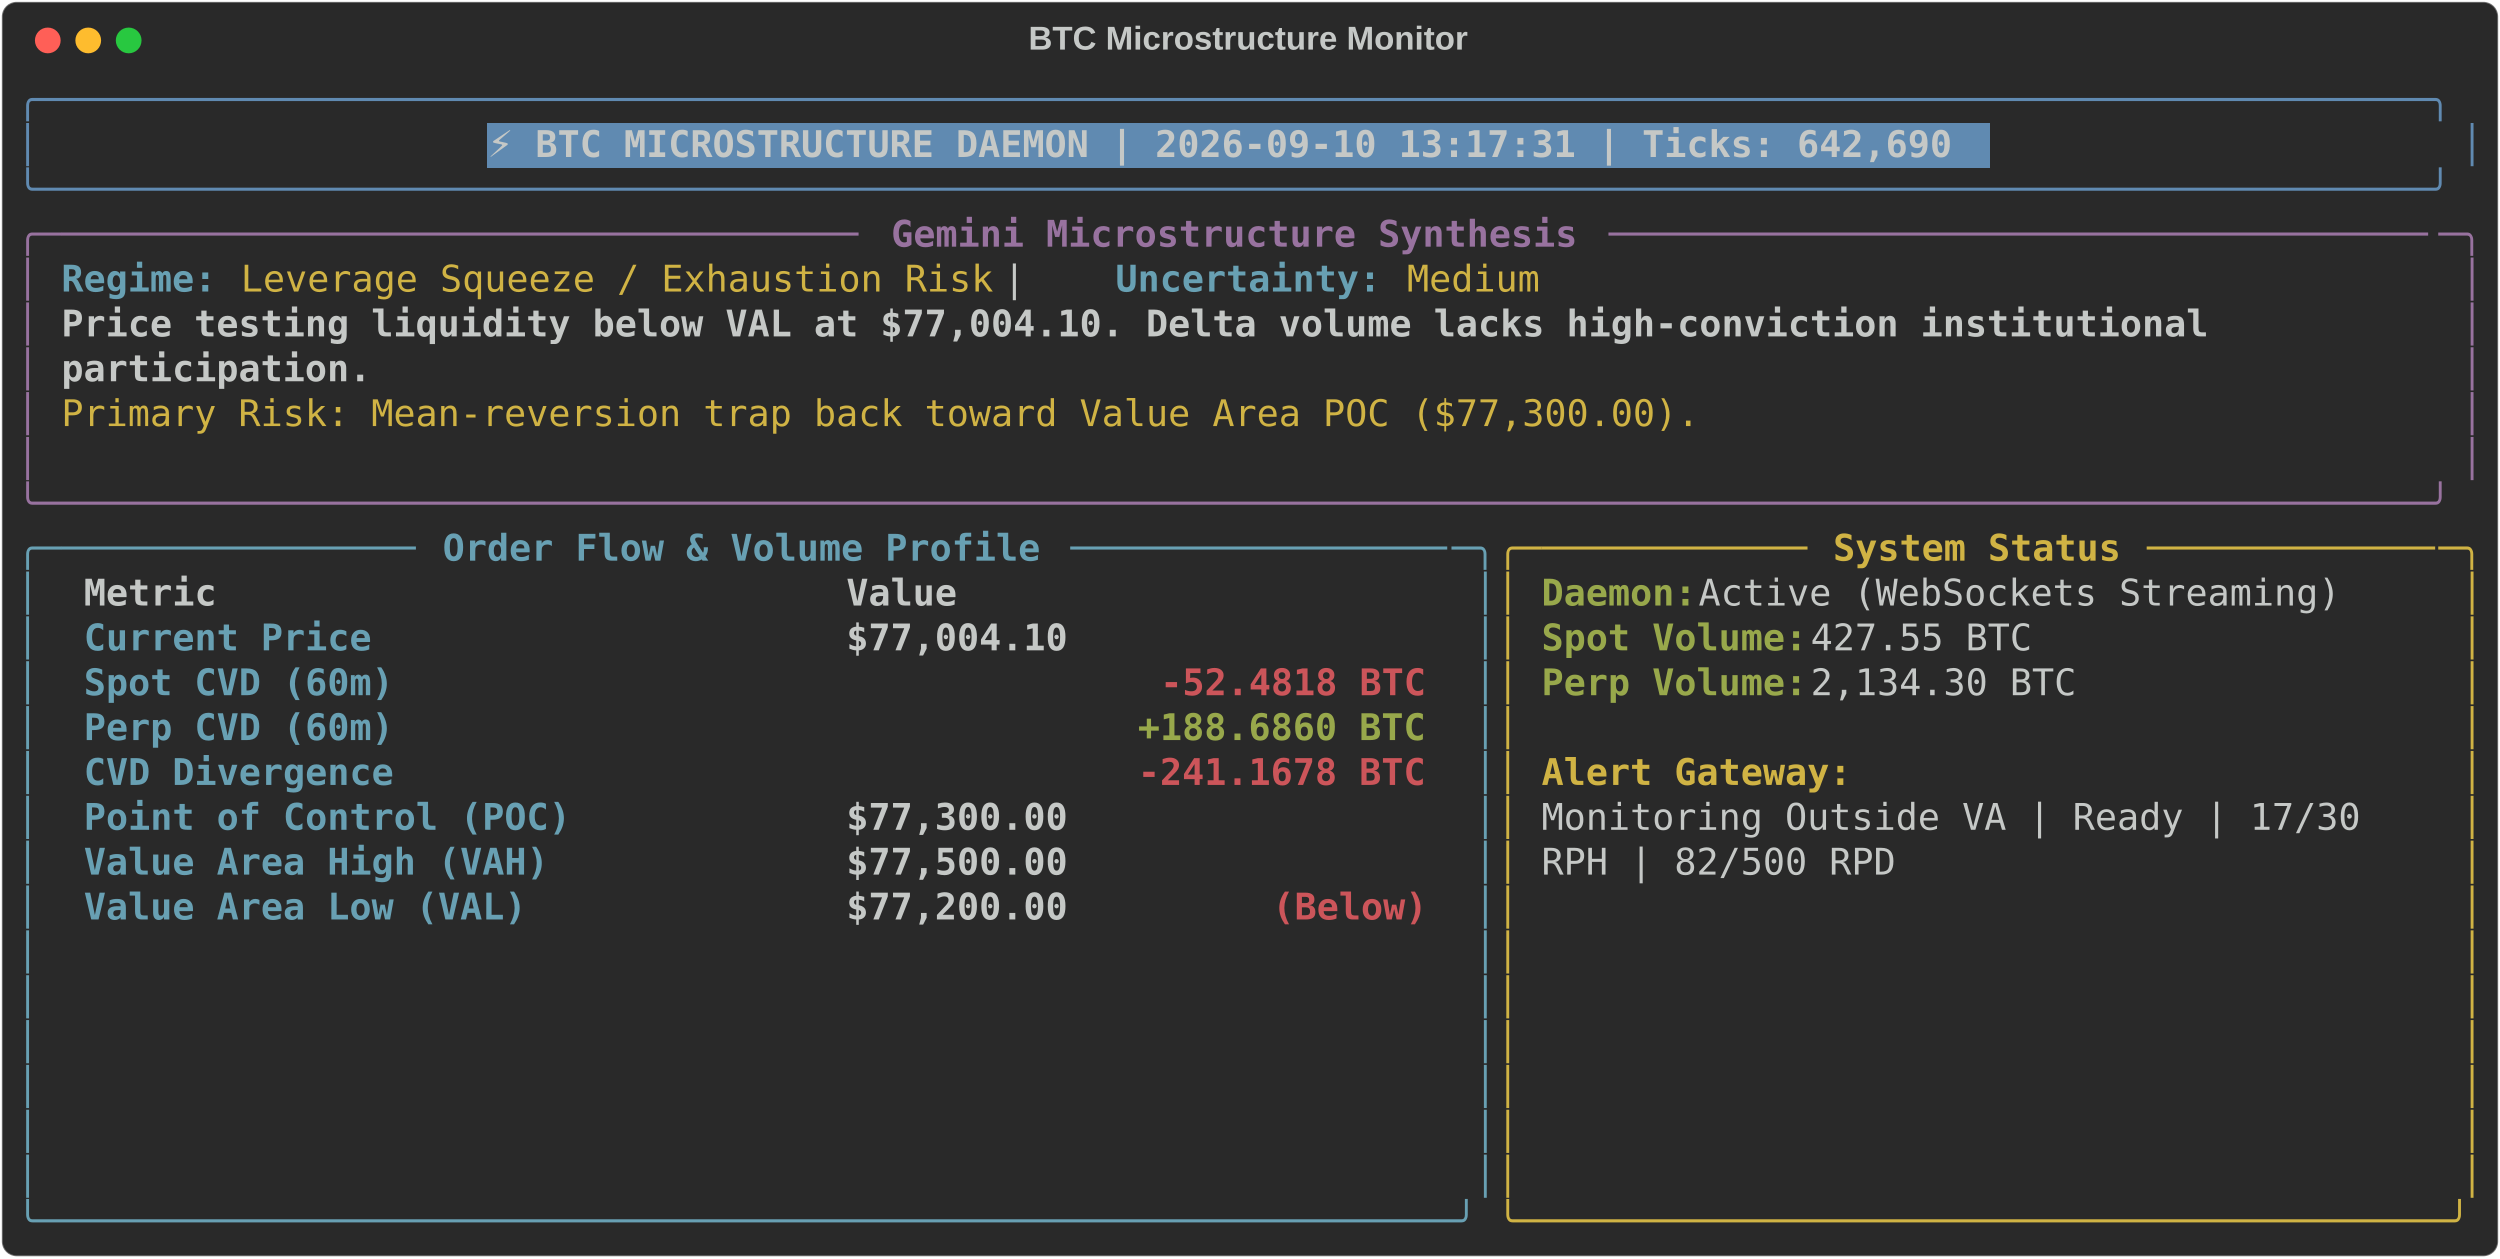
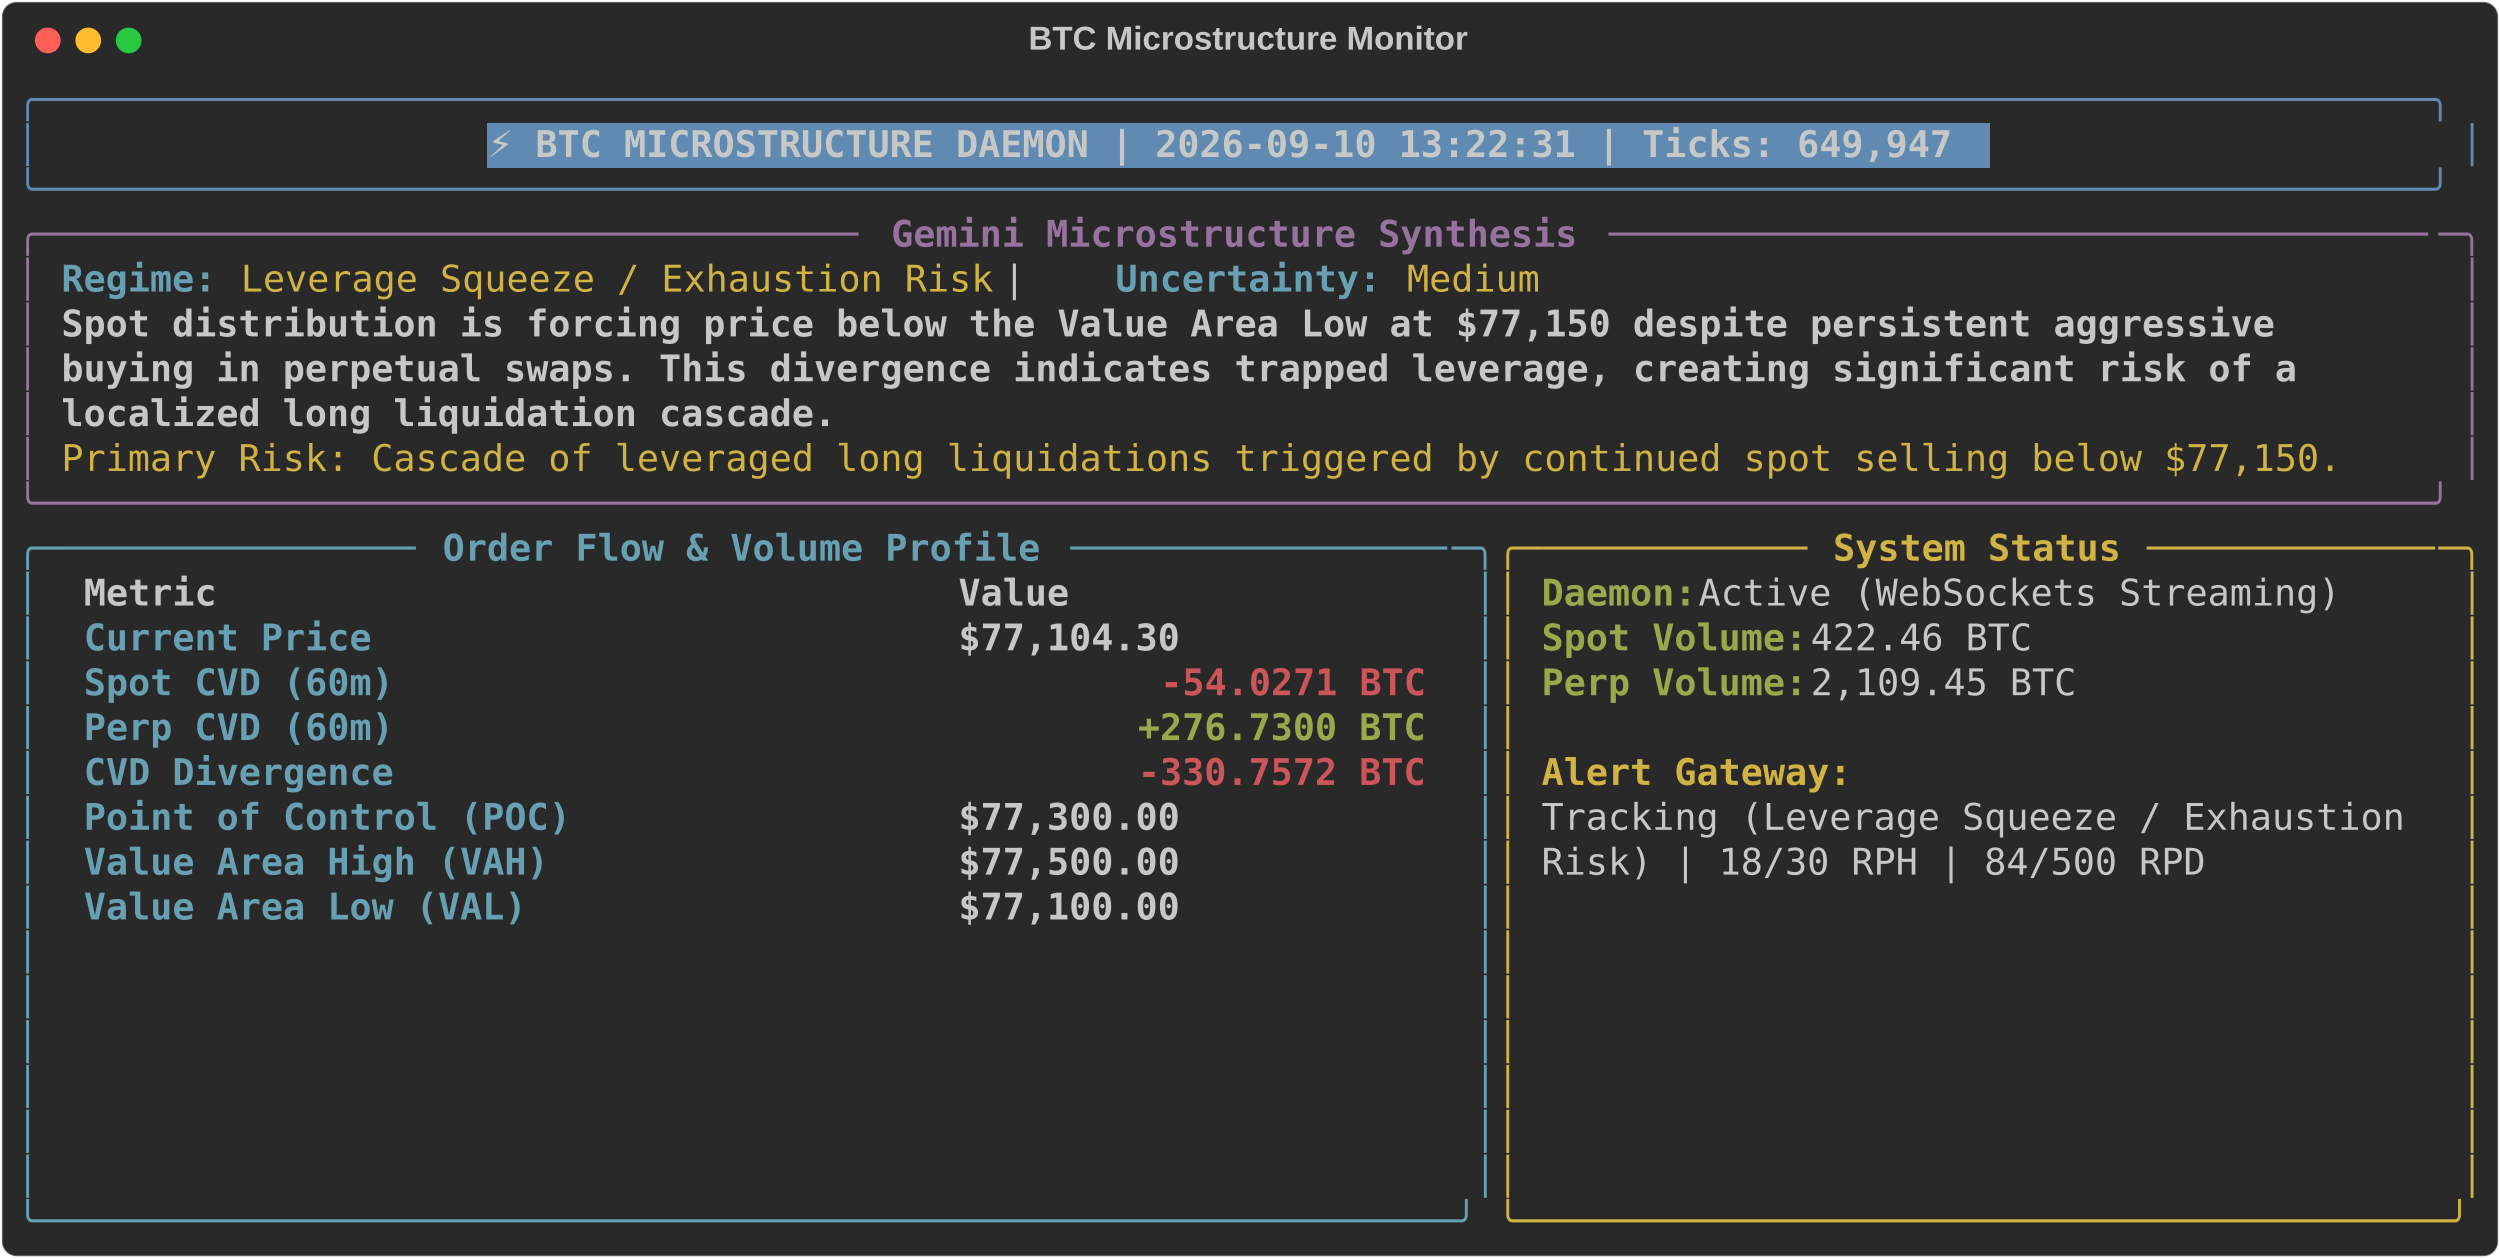
<svg xmlns="http://www.w3.org/2000/svg" class="rich-terminal" viewBox="0 0 1360 684.4">
  <style>

    @font-face {
        font-family: "Fira Code";
        src: local("FiraCode-Regular"),
                url("https://cdnjs.cloudflare.com/ajax/libs/firacode/6.2.0/woff2/FiraCode-Regular.woff2") format("woff2"),
                url("https://cdnjs.cloudflare.com/ajax/libs/firacode/6.2.0/woff/FiraCode-Regular.woff") format("woff");
        font-style: normal;
        font-weight: 400;
    }
    @font-face {
        font-family: "Fira Code";
        src: local("FiraCode-Bold"),
                url("https://cdnjs.cloudflare.com/ajax/libs/firacode/6.2.0/woff2/FiraCode-Bold.woff2") format("woff2"),
                url("https://cdnjs.cloudflare.com/ajax/libs/firacode/6.2.0/woff/FiraCode-Bold.woff") format("woff");
        font-style: bold;
        font-weight: 700;
    }

-     .terminal-3549732067-matrix {
+     .terminal-3867984596-matrix {
        font-family: Fira Code, monospace;
        font-size: 20px;
        line-height: 24.4px;
        font-variant-east-asian: full-width;
    }

-     .terminal-3549732067-title {
+     .terminal-3867984596-title {
        font-size: 18px;
        font-weight: bold;
        font-family: arial;
    }

-     .terminal-3549732067-r1 { fill: #608ab1 }
- .terminal-3549732067-r2 { fill: #c5c8c6 }
- .terminal-3549732067-r3 { fill: #c5c8c6;font-weight: bold }
- .terminal-3549732067-r4 { fill: #98729f }
- .terminal-3549732067-r5 { fill: #98729f;font-weight: bold }
- .terminal-3549732067-r6 { fill: #68a0b3;font-weight: bold }
- .terminal-3549732067-r7 { fill: #d0b344 }
- .terminal-3549732067-r8 { fill: #68a0b3 }
- .terminal-3549732067-r9 { fill: #d0b344;font-weight: bold }
- .terminal-3549732067-r10 { fill: #98a84b;font-weight: bold }
- .terminal-3549732067-r11 { fill: #cc555a;font-weight: bold }
+     .terminal-3867984596-r1 { fill: #608ab1 }
+ .terminal-3867984596-r2 { fill: #c5c8c6 }
+ .terminal-3867984596-r3 { fill: #c5c8c6;font-weight: bold }
+ .terminal-3867984596-r4 { fill: #98729f }
+ .terminal-3867984596-r5 { fill: #98729f;font-weight: bold }
+ .terminal-3867984596-r6 { fill: #68a0b3;font-weight: bold }
+ .terminal-3867984596-r7 { fill: #d0b344 }
+ .terminal-3867984596-r8 { fill: #68a0b3 }
+ .terminal-3867984596-r9 { fill: #d0b344;font-weight: bold }
+ .terminal-3867984596-r10 { fill: #98a84b;font-weight: bold }
+ .terminal-3867984596-r11 { fill: #cc555a;font-weight: bold }
    </style>
  <defs>
-     <clipPath id="terminal-3549732067-clip-terminal">
+     <clipPath id="terminal-3867984596-clip-terminal">
      <rect x="0" y="0" width="1341.0" height="633.4" />
    </clipPath>
-     <clipPath id="terminal-3549732067-line-0">
+     <clipPath id="terminal-3867984596-line-0">
      <rect x="0" y="1.5" width="1342" height="24.65" />
    </clipPath>
-     <clipPath id="terminal-3549732067-line-1">
+     <clipPath id="terminal-3867984596-line-1">
      <rect x="0" y="25.9" width="1342" height="24.65" />
    </clipPath>
-     <clipPath id="terminal-3549732067-line-2">
+     <clipPath id="terminal-3867984596-line-2">
      <rect x="0" y="50.3" width="1342" height="24.65" />
    </clipPath>
-     <clipPath id="terminal-3549732067-line-3">
+     <clipPath id="terminal-3867984596-line-3">
      <rect x="0" y="74.7" width="1342" height="24.65" />
    </clipPath>
-     <clipPath id="terminal-3549732067-line-4">
+     <clipPath id="terminal-3867984596-line-4">
      <rect x="0" y="99.1" width="1342" height="24.65" />
    </clipPath>
-     <clipPath id="terminal-3549732067-line-5">
+     <clipPath id="terminal-3867984596-line-5">
      <rect x="0" y="123.5" width="1342" height="24.65" />
    </clipPath>
-     <clipPath id="terminal-3549732067-line-6">
+     <clipPath id="terminal-3867984596-line-6">
      <rect x="0" y="147.9" width="1342" height="24.65" />
    </clipPath>
-     <clipPath id="terminal-3549732067-line-7">
+     <clipPath id="terminal-3867984596-line-7">
      <rect x="0" y="172.3" width="1342" height="24.65" />
    </clipPath>
-     <clipPath id="terminal-3549732067-line-8">
+     <clipPath id="terminal-3867984596-line-8">
      <rect x="0" y="196.7" width="1342" height="24.65" />
    </clipPath>
-     <clipPath id="terminal-3549732067-line-9">
+     <clipPath id="terminal-3867984596-line-9">
      <rect x="0" y="221.1" width="1342" height="24.65" />
    </clipPath>
-     <clipPath id="terminal-3549732067-line-10">
+     <clipPath id="terminal-3867984596-line-10">
      <rect x="0" y="245.5" width="1342" height="24.65" />
    </clipPath>
-     <clipPath id="terminal-3549732067-line-11">
+     <clipPath id="terminal-3867984596-line-11">
      <rect x="0" y="269.9" width="1342" height="24.65" />
    </clipPath>
-     <clipPath id="terminal-3549732067-line-12">
+     <clipPath id="terminal-3867984596-line-12">
      <rect x="0" y="294.3" width="1342" height="24.65" />
    </clipPath>
-     <clipPath id="terminal-3549732067-line-13">
+     <clipPath id="terminal-3867984596-line-13">
      <rect x="0" y="318.7" width="1342" height="24.65" />
    </clipPath>
-     <clipPath id="terminal-3549732067-line-14">
+     <clipPath id="terminal-3867984596-line-14">
      <rect x="0" y="343.1" width="1342" height="24.65" />
    </clipPath>
-     <clipPath id="terminal-3549732067-line-15">
+     <clipPath id="terminal-3867984596-line-15">
      <rect x="0" y="367.5" width="1342" height="24.65" />
    </clipPath>
-     <clipPath id="terminal-3549732067-line-16">
+     <clipPath id="terminal-3867984596-line-16">
      <rect x="0" y="391.9" width="1342" height="24.65" />
    </clipPath>
-     <clipPath id="terminal-3549732067-line-17">
+     <clipPath id="terminal-3867984596-line-17">
      <rect x="0" y="416.3" width="1342" height="24.65" />
    </clipPath>
-     <clipPath id="terminal-3549732067-line-18">
+     <clipPath id="terminal-3867984596-line-18">
      <rect x="0" y="440.7" width="1342" height="24.65" />
    </clipPath>
-     <clipPath id="terminal-3549732067-line-19">
+     <clipPath id="terminal-3867984596-line-19">
      <rect x="0" y="465.1" width="1342" height="24.65" />
    </clipPath>
-     <clipPath id="terminal-3549732067-line-20">
+     <clipPath id="terminal-3867984596-line-20">
      <rect x="0" y="489.5" width="1342" height="24.65" />
    </clipPath>
-     <clipPath id="terminal-3549732067-line-21">
+     <clipPath id="terminal-3867984596-line-21">
      <rect x="0" y="513.9" width="1342" height="24.65" />
    </clipPath>
-     <clipPath id="terminal-3549732067-line-22">
+     <clipPath id="terminal-3867984596-line-22">
      <rect x="0" y="538.3" width="1342" height="24.65" />
    </clipPath>
-     <clipPath id="terminal-3549732067-line-23">
+     <clipPath id="terminal-3867984596-line-23">
      <rect x="0" y="562.7" width="1342" height="24.65" />
    </clipPath>
-     <clipPath id="terminal-3549732067-line-24">
+     <clipPath id="terminal-3867984596-line-24">
      <rect x="0" y="587.1" width="1342" height="24.65" />
    </clipPath>
  </defs>
  <rect fill="#292929" stroke="rgba(255,255,255,0.35)" stroke-width="1" x="1" y="1" width="1358" height="682.4" rx="8" />
-   <text class="terminal-3549732067-title" fill="#c5c8c6" text-anchor="middle" x="679" y="27">BTC Microstructure Monitor</text>
+   <text class="terminal-3867984596-title" fill="#c5c8c6" text-anchor="middle" x="679" y="27">BTC Microstructure Monitor</text>
  <g transform="translate(26,22)">
    <circle cx="0" cy="0" r="7" fill="#ff5f57" />
    <circle cx="22" cy="0" r="7" fill="#febc2e" />
    <circle cx="44" cy="0" r="7" fill="#28c840" />
  </g>
-   <g transform="translate(9, 41)" clip-path="url(#terminal-3549732067-clip-terminal)">
+   <g transform="translate(9, 41)" clip-path="url(#terminal-3867984596-clip-terminal)">
    <rect fill="#608ab1" x="256.2" y="25.9" width="817.4" height="24.65" shape-rendering="crispEdges" />
-     <g class="terminal-3549732067-matrix">
-       <text class="terminal-3549732067-r1" x="0" y="20" textLength="1342" clip-path="url(#terminal-3549732067-line-0)">╭────────────────────────────────────────────────────────────────────────────────────────────────────────────╮</text>
-       <text class="terminal-3549732067-r2" x="1342" y="20" textLength="12.2" clip-path="url(#terminal-3549732067-line-0)">
- </text>
-       <text class="terminal-3549732067-r1" x="0" y="44.4" textLength="12.2" clip-path="url(#terminal-3549732067-line-1)">│</text>
-       <text class="terminal-3549732067-r3" x="256.2" y="44.4" textLength="805.2" clip-path="url(#terminal-3549732067-line-1)">⚡ BTC MICROSTRUCTURE DAEMON | 2026-09-10 13:17:31 | Ticks: 642,690</text>
-       <text class="terminal-3549732067-r1" x="1329.8" y="44.4" textLength="12.2" clip-path="url(#terminal-3549732067-line-1)">│</text>
-       <text class="terminal-3549732067-r2" x="1342" y="44.4" textLength="12.2" clip-path="url(#terminal-3549732067-line-1)">
- </text>
-       <text class="terminal-3549732067-r1" x="0" y="68.8" textLength="1342" clip-path="url(#terminal-3549732067-line-2)">╰────────────────────────────────────────────────────────────────────────────────────────────────────────────╯</text>
-       <text class="terminal-3549732067-r2" x="1342" y="68.8" textLength="12.2" clip-path="url(#terminal-3549732067-line-2)">
- </text>
-       <text class="terminal-3549732067-r4" x="0" y="93.2" textLength="24.4" clip-path="url(#terminal-3549732067-line-3)">╭─</text>
-       <text class="terminal-3549732067-r4" x="24.4" y="93.2" textLength="439.2" clip-path="url(#terminal-3549732067-line-3)">────────────────────────────────────</text>
-       <text class="terminal-3549732067-r5" x="475.8" y="93.2" textLength="378.2" clip-path="url(#terminal-3549732067-line-3)">Gemini Microstructure Synthesis</text>
-       <text class="terminal-3549732067-r4" x="866.2" y="93.2" textLength="451.4" clip-path="url(#terminal-3549732067-line-3)">─────────────────────────────────────</text>
-       <text class="terminal-3549732067-r4" x="1317.6" y="93.2" textLength="24.4" clip-path="url(#terminal-3549732067-line-3)">─╮</text>
-       <text class="terminal-3549732067-r2" x="1342" y="93.2" textLength="12.2" clip-path="url(#terminal-3549732067-line-3)">
- </text>
-       <text class="terminal-3549732067-r4" x="0" y="117.6" textLength="12.2" clip-path="url(#terminal-3549732067-line-4)">│</text>
-       <text class="terminal-3549732067-r6" x="24.4" y="117.6" textLength="85.4" clip-path="url(#terminal-3549732067-line-4)">Regime:</text>
-       <text class="terminal-3549732067-r7" x="122" y="117.6" textLength="414.8" clip-path="url(#terminal-3549732067-line-4)">Leverage Squeeze / Exhaustion Risk</text>
-       <text class="terminal-3549732067-r2" x="536.8" y="117.6" textLength="61" clip-path="url(#terminal-3549732067-line-4)">  |  </text>
-       <text class="terminal-3549732067-r6" x="597.8" y="117.6" textLength="146.4" clip-path="url(#terminal-3549732067-line-4)">Uncertainty:</text>
-       <text class="terminal-3549732067-r7" x="756.4" y="117.6" textLength="73.2" clip-path="url(#terminal-3549732067-line-4)">Medium</text>
-       <text class="terminal-3549732067-r4" x="1329.8" y="117.6" textLength="12.2" clip-path="url(#terminal-3549732067-line-4)">│</text>
-       <text class="terminal-3549732067-r2" x="1342" y="117.6" textLength="12.2" clip-path="url(#terminal-3549732067-line-4)">
- </text>
-       <text class="terminal-3549732067-r4" x="0" y="142" textLength="12.2" clip-path="url(#terminal-3549732067-line-5)">│</text>
-       <text class="terminal-3549732067-r3" x="24.4" y="142" textLength="1195.6" clip-path="url(#terminal-3549732067-line-5)">Price testing liquidity below VAL at $77,004.10. Delta volume lacks high-conviction institutional </text>
-       <text class="terminal-3549732067-r4" x="1329.8" y="142" textLength="12.2" clip-path="url(#terminal-3549732067-line-5)">│</text>
-       <text class="terminal-3549732067-r2" x="1342" y="142" textLength="12.2" clip-path="url(#terminal-3549732067-line-5)">
- </text>
-       <text class="terminal-3549732067-r4" x="0" y="166.4" textLength="12.2" clip-path="url(#terminal-3549732067-line-6)">│</text>
-       <text class="terminal-3549732067-r3" x="24.4" y="166.4" textLength="170.8" clip-path="url(#terminal-3549732067-line-6)">participation.</text>
-       <text class="terminal-3549732067-r4" x="1329.8" y="166.4" textLength="12.2" clip-path="url(#terminal-3549732067-line-6)">│</text>
-       <text class="terminal-3549732067-r2" x="1342" y="166.4" textLength="12.2" clip-path="url(#terminal-3549732067-line-6)">
- </text>
-       <text class="terminal-3549732067-r4" x="0" y="190.8" textLength="12.2" clip-path="url(#terminal-3549732067-line-7)">│</text>
-       <text class="terminal-3549732067-r7" x="24.4" y="190.8" textLength="902.8" clip-path="url(#terminal-3549732067-line-7)">Primary Risk: Mean-reversion trap back toward Value Area POC ($77,300.00).</text>
-       <text class="terminal-3549732067-r4" x="1329.8" y="190.8" textLength="12.2" clip-path="url(#terminal-3549732067-line-7)">│</text>
-       <text class="terminal-3549732067-r2" x="1342" y="190.8" textLength="12.2" clip-path="url(#terminal-3549732067-line-7)">
- </text>
-       <text class="terminal-3549732067-r4" x="0" y="215.2" textLength="12.2" clip-path="url(#terminal-3549732067-line-8)">│</text>
-       <text class="terminal-3549732067-r4" x="1329.8" y="215.2" textLength="12.2" clip-path="url(#terminal-3549732067-line-8)">│</text>
-       <text class="terminal-3549732067-r2" x="1342" y="215.2" textLength="12.2" clip-path="url(#terminal-3549732067-line-8)">
- </text>
-       <text class="terminal-3549732067-r4" x="0" y="239.6" textLength="1342" clip-path="url(#terminal-3549732067-line-9)">╰────────────────────────────────────────────────────────────────────────────────────────────────────────────╯</text>
-       <text class="terminal-3549732067-r2" x="1342" y="239.6" textLength="12.2" clip-path="url(#terminal-3549732067-line-9)">
- </text>
-       <text class="terminal-3549732067-r8" x="0" y="264" textLength="24.4" clip-path="url(#terminal-3549732067-line-10)">╭─</text>
-       <text class="terminal-3549732067-r8" x="24.4" y="264" textLength="195.2" clip-path="url(#terminal-3549732067-line-10)">────────────────</text>
-       <text class="terminal-3549732067-r6" x="231.8" y="264" textLength="329.4" clip-path="url(#terminal-3549732067-line-10)">Order Flow &amp; Volume Profile</text>
-       <text class="terminal-3549732067-r8" x="573.4" y="264" textLength="207.4" clip-path="url(#terminal-3549732067-line-10)">─────────────────</text>
-       <text class="terminal-3549732067-r8" x="780.8" y="264" textLength="24.4" clip-path="url(#terminal-3549732067-line-10)">─╮</text>
-       <text class="terminal-3549732067-r7" x="805.2" y="264" textLength="24.4" clip-path="url(#terminal-3549732067-line-10)">╭─</text>
-       <text class="terminal-3549732067-r7" x="829.6" y="264" textLength="146.4" clip-path="url(#terminal-3549732067-line-10)">────────────</text>
-       <text class="terminal-3549732067-r9" x="988.2" y="264" textLength="158.6" clip-path="url(#terminal-3549732067-line-10)">System Status</text>
-       <text class="terminal-3549732067-r7" x="1159" y="264" textLength="158.6" clip-path="url(#terminal-3549732067-line-10)">─────────────</text>
-       <text class="terminal-3549732067-r7" x="1317.6" y="264" textLength="24.4" clip-path="url(#terminal-3549732067-line-10)">─╮</text>
-       <text class="terminal-3549732067-r2" x="1342" y="264" textLength="12.2" clip-path="url(#terminal-3549732067-line-10)">
- </text>
-       <text class="terminal-3549732067-r8" x="0" y="288.4" textLength="12.2" clip-path="url(#terminal-3549732067-line-11)">│</text>
-       <text class="terminal-3549732067-r3" x="36.6" y="288.4" textLength="390.4" clip-path="url(#terminal-3549732067-line-11)">Metric                          </text>
-       <text class="terminal-3549732067-r3" x="451.4" y="288.4" textLength="317.2" clip-path="url(#terminal-3549732067-line-11)">                     Value</text>
-       <text class="terminal-3549732067-r8" x="793" y="288.4" textLength="12.2" clip-path="url(#terminal-3549732067-line-11)">│</text>
-       <text class="terminal-3549732067-r7" x="805.2" y="288.4" textLength="12.2" clip-path="url(#terminal-3549732067-line-11)">│</text>
-       <text class="terminal-3549732067-r10" x="829.6" y="288.4" textLength="85.4" clip-path="url(#terminal-3549732067-line-11)">Daemon:</text>
-       <text class="terminal-3549732067-r2" x="915" y="288.4" textLength="366" clip-path="url(#terminal-3549732067-line-11)"> Active (WebSockets Streaming)</text>
-       <text class="terminal-3549732067-r7" x="1329.8" y="288.4" textLength="12.2" clip-path="url(#terminal-3549732067-line-11)">│</text>
-       <text class="terminal-3549732067-r2" x="1342" y="288.4" textLength="12.2" clip-path="url(#terminal-3549732067-line-11)">
- </text>
-       <text class="terminal-3549732067-r8" x="0" y="312.8" textLength="12.2" clip-path="url(#terminal-3549732067-line-12)">│</text>
-       <text class="terminal-3549732067-r6" x="36.6" y="312.8" textLength="390.4" clip-path="url(#terminal-3549732067-line-12)">Current Price                   </text>
-       <text class="terminal-3549732067-r3" x="451.4" y="312.8" textLength="317.2" clip-path="url(#terminal-3549732067-line-12)">                $77,004.10</text>
-       <text class="terminal-3549732067-r8" x="793" y="312.8" textLength="12.2" clip-path="url(#terminal-3549732067-line-12)">│</text>
-       <text class="terminal-3549732067-r7" x="805.2" y="312.8" textLength="12.2" clip-path="url(#terminal-3549732067-line-12)">│</text>
-       <text class="terminal-3549732067-r10" x="829.6" y="312.8" textLength="146.4" clip-path="url(#terminal-3549732067-line-12)">Spot Volume:</text>
-       <text class="terminal-3549732067-r2" x="976" y="312.8" textLength="134.2" clip-path="url(#terminal-3549732067-line-12)"> 427.55 BTC</text>
-       <text class="terminal-3549732067-r7" x="1329.8" y="312.8" textLength="12.2" clip-path="url(#terminal-3549732067-line-12)">│</text>
-       <text class="terminal-3549732067-r2" x="1342" y="312.8" textLength="12.2" clip-path="url(#terminal-3549732067-line-12)">
- </text>
-       <text class="terminal-3549732067-r8" x="0" y="337.2" textLength="12.2" clip-path="url(#terminal-3549732067-line-13)">│</text>
-       <text class="terminal-3549732067-r6" x="36.6" y="337.2" textLength="390.4" clip-path="url(#terminal-3549732067-line-13)">Spot CVD (60m)                  </text>
-       <text class="terminal-3549732067-r11" x="622.2" y="337.2" textLength="146.4" clip-path="url(#terminal-3549732067-line-13)">-52.4818 BTC</text>
-       <text class="terminal-3549732067-r8" x="793" y="337.2" textLength="12.2" clip-path="url(#terminal-3549732067-line-13)">│</text>
-       <text class="terminal-3549732067-r7" x="805.2" y="337.2" textLength="12.2" clip-path="url(#terminal-3549732067-line-13)">│</text>
-       <text class="terminal-3549732067-r10" x="829.6" y="337.2" textLength="146.4" clip-path="url(#terminal-3549732067-line-13)">Perp Volume:</text>
-       <text class="terminal-3549732067-r2" x="976" y="337.2" textLength="158.6" clip-path="url(#terminal-3549732067-line-13)"> 2,134.30 BTC</text>
-       <text class="terminal-3549732067-r7" x="1329.8" y="337.2" textLength="12.2" clip-path="url(#terminal-3549732067-line-13)">│</text>
-       <text class="terminal-3549732067-r2" x="1342" y="337.2" textLength="12.2" clip-path="url(#terminal-3549732067-line-13)">
- </text>
-       <text class="terminal-3549732067-r8" x="0" y="361.6" textLength="12.2" clip-path="url(#terminal-3549732067-line-14)">│</text>
-       <text class="terminal-3549732067-r6" x="36.6" y="361.6" textLength="390.4" clip-path="url(#terminal-3549732067-line-14)">Perp CVD (60m)                  </text>
-       <text class="terminal-3549732067-r10" x="610" y="361.6" textLength="158.6" clip-path="url(#terminal-3549732067-line-14)">+188.6860 BTC</text>
-       <text class="terminal-3549732067-r8" x="793" y="361.6" textLength="12.2" clip-path="url(#terminal-3549732067-line-14)">│</text>
-       <text class="terminal-3549732067-r7" x="805.2" y="361.6" textLength="12.2" clip-path="url(#terminal-3549732067-line-14)">│</text>
-       <text class="terminal-3549732067-r7" x="1329.8" y="361.6" textLength="12.2" clip-path="url(#terminal-3549732067-line-14)">│</text>
-       <text class="terminal-3549732067-r2" x="1342" y="361.6" textLength="12.2" clip-path="url(#terminal-3549732067-line-14)">
- </text>
-       <text class="terminal-3549732067-r8" x="0" y="386" textLength="12.2" clip-path="url(#terminal-3549732067-line-15)">│</text>
-       <text class="terminal-3549732067-r6" x="36.6" y="386" textLength="390.4" clip-path="url(#terminal-3549732067-line-15)">CVD Divergence                  </text>
-       <text class="terminal-3549732067-r11" x="610" y="386" textLength="158.6" clip-path="url(#terminal-3549732067-line-15)">-241.1678 BTC</text>
-       <text class="terminal-3549732067-r8" x="793" y="386" textLength="12.2" clip-path="url(#terminal-3549732067-line-15)">│</text>
-       <text class="terminal-3549732067-r7" x="805.2" y="386" textLength="12.2" clip-path="url(#terminal-3549732067-line-15)">│</text>
-       <text class="terminal-3549732067-r9" x="829.6" y="386" textLength="170.8" clip-path="url(#terminal-3549732067-line-15)">Alert Gateway:</text>
-       <text class="terminal-3549732067-r7" x="1329.8" y="386" textLength="12.2" clip-path="url(#terminal-3549732067-line-15)">│</text>
-       <text class="terminal-3549732067-r2" x="1342" y="386" textLength="12.2" clip-path="url(#terminal-3549732067-line-15)">
- </text>
-       <text class="terminal-3549732067-r8" x="0" y="410.4" textLength="12.2" clip-path="url(#terminal-3549732067-line-16)">│</text>
-       <text class="terminal-3549732067-r6" x="36.6" y="410.4" textLength="390.4" clip-path="url(#terminal-3549732067-line-16)">Point of Control (POC)          </text>
-       <text class="terminal-3549732067-r3" x="451.4" y="410.4" textLength="317.2" clip-path="url(#terminal-3549732067-line-16)">                $77,300.00</text>
-       <text class="terminal-3549732067-r8" x="793" y="410.4" textLength="12.2" clip-path="url(#terminal-3549732067-line-16)">│</text>
-       <text class="terminal-3549732067-r7" x="805.2" y="410.4" textLength="12.2" clip-path="url(#terminal-3549732067-line-16)">│</text>
-       <text class="terminal-3549732067-r2" x="829.6" y="410.4" textLength="463.6" clip-path="url(#terminal-3549732067-line-16)">Monitoring Outside VA | Ready | 17/30 </text>
-       <text class="terminal-3549732067-r7" x="1329.8" y="410.4" textLength="12.2" clip-path="url(#terminal-3549732067-line-16)">│</text>
-       <text class="terminal-3549732067-r2" x="1342" y="410.4" textLength="12.2" clip-path="url(#terminal-3549732067-line-16)">
- </text>
-       <text class="terminal-3549732067-r8" x="0" y="434.8" textLength="12.2" clip-path="url(#terminal-3549732067-line-17)">│</text>
-       <text class="terminal-3549732067-r6" x="36.6" y="434.8" textLength="390.4" clip-path="url(#terminal-3549732067-line-17)">Value Area High (VAH)           </text>
-       <text class="terminal-3549732067-r3" x="451.4" y="434.8" textLength="317.2" clip-path="url(#terminal-3549732067-line-17)">                $77,500.00</text>
-       <text class="terminal-3549732067-r8" x="793" y="434.8" textLength="12.2" clip-path="url(#terminal-3549732067-line-17)">│</text>
-       <text class="terminal-3549732067-r7" x="805.2" y="434.8" textLength="12.2" clip-path="url(#terminal-3549732067-line-17)">│</text>
-       <text class="terminal-3549732067-r2" x="829.6" y="434.8" textLength="195.2" clip-path="url(#terminal-3549732067-line-17)">RPH | 82/500 RPD</text>
-       <text class="terminal-3549732067-r7" x="1329.8" y="434.8" textLength="12.2" clip-path="url(#terminal-3549732067-line-17)">│</text>
-       <text class="terminal-3549732067-r2" x="1342" y="434.8" textLength="12.2" clip-path="url(#terminal-3549732067-line-17)">
- </text>
-       <text class="terminal-3549732067-r8" x="0" y="459.2" textLength="12.2" clip-path="url(#terminal-3549732067-line-18)">│</text>
-       <text class="terminal-3549732067-r6" x="36.6" y="459.2" textLength="390.4" clip-path="url(#terminal-3549732067-line-18)">Value Area Low (VAL)            </text>
-       <text class="terminal-3549732067-r3" x="451.4" y="459.2" textLength="231.8" clip-path="url(#terminal-3549732067-line-18)">        $77,200.00 </text>
-       <text class="terminal-3549732067-r11" x="683.2" y="459.2" textLength="85.4" clip-path="url(#terminal-3549732067-line-18)">(Below)</text>
-       <text class="terminal-3549732067-r8" x="793" y="459.2" textLength="12.2" clip-path="url(#terminal-3549732067-line-18)">│</text>
-       <text class="terminal-3549732067-r7" x="805.2" y="459.2" textLength="12.2" clip-path="url(#terminal-3549732067-line-18)">│</text>
-       <text class="terminal-3549732067-r7" x="1329.8" y="459.2" textLength="12.2" clip-path="url(#terminal-3549732067-line-18)">│</text>
-       <text class="terminal-3549732067-r2" x="1342" y="459.2" textLength="12.2" clip-path="url(#terminal-3549732067-line-18)">
- </text>
-       <text class="terminal-3549732067-r8" x="0" y="483.6" textLength="12.2" clip-path="url(#terminal-3549732067-line-19)">│</text>
-       <text class="terminal-3549732067-r8" x="793" y="483.6" textLength="12.2" clip-path="url(#terminal-3549732067-line-19)">│</text>
-       <text class="terminal-3549732067-r7" x="805.2" y="483.6" textLength="12.2" clip-path="url(#terminal-3549732067-line-19)">│</text>
-       <text class="terminal-3549732067-r7" x="1329.8" y="483.6" textLength="12.2" clip-path="url(#terminal-3549732067-line-19)">│</text>
-       <text class="terminal-3549732067-r2" x="1342" y="483.6" textLength="12.2" clip-path="url(#terminal-3549732067-line-19)">
- </text>
-       <text class="terminal-3549732067-r8" x="0" y="508" textLength="12.2" clip-path="url(#terminal-3549732067-line-20)">│</text>
-       <text class="terminal-3549732067-r8" x="793" y="508" textLength="12.2" clip-path="url(#terminal-3549732067-line-20)">│</text>
-       <text class="terminal-3549732067-r7" x="805.2" y="508" textLength="12.2" clip-path="url(#terminal-3549732067-line-20)">│</text>
-       <text class="terminal-3549732067-r7" x="1329.8" y="508" textLength="12.2" clip-path="url(#terminal-3549732067-line-20)">│</text>
-       <text class="terminal-3549732067-r2" x="1342" y="508" textLength="12.2" clip-path="url(#terminal-3549732067-line-20)">
- </text>
-       <text class="terminal-3549732067-r8" x="0" y="532.4" textLength="12.2" clip-path="url(#terminal-3549732067-line-21)">│</text>
-       <text class="terminal-3549732067-r8" x="793" y="532.4" textLength="12.2" clip-path="url(#terminal-3549732067-line-21)">│</text>
-       <text class="terminal-3549732067-r7" x="805.2" y="532.4" textLength="12.2" clip-path="url(#terminal-3549732067-line-21)">│</text>
-       <text class="terminal-3549732067-r7" x="1329.8" y="532.4" textLength="12.2" clip-path="url(#terminal-3549732067-line-21)">│</text>
-       <text class="terminal-3549732067-r2" x="1342" y="532.4" textLength="12.2" clip-path="url(#terminal-3549732067-line-21)">
- </text>
-       <text class="terminal-3549732067-r8" x="0" y="556.8" textLength="12.2" clip-path="url(#terminal-3549732067-line-22)">│</text>
-       <text class="terminal-3549732067-r8" x="793" y="556.8" textLength="12.2" clip-path="url(#terminal-3549732067-line-22)">│</text>
-       <text class="terminal-3549732067-r7" x="805.2" y="556.8" textLength="12.2" clip-path="url(#terminal-3549732067-line-22)">│</text>
-       <text class="terminal-3549732067-r7" x="1329.8" y="556.8" textLength="12.2" clip-path="url(#terminal-3549732067-line-22)">│</text>
-       <text class="terminal-3549732067-r2" x="1342" y="556.8" textLength="12.2" clip-path="url(#terminal-3549732067-line-22)">
- </text>
-       <text class="terminal-3549732067-r8" x="0" y="581.2" textLength="12.2" clip-path="url(#terminal-3549732067-line-23)">│</text>
-       <text class="terminal-3549732067-r8" x="793" y="581.2" textLength="12.2" clip-path="url(#terminal-3549732067-line-23)">│</text>
-       <text class="terminal-3549732067-r7" x="805.2" y="581.2" textLength="12.2" clip-path="url(#terminal-3549732067-line-23)">│</text>
-       <text class="terminal-3549732067-r7" x="1329.8" y="581.2" textLength="12.2" clip-path="url(#terminal-3549732067-line-23)">│</text>
-       <text class="terminal-3549732067-r2" x="1342" y="581.2" textLength="12.2" clip-path="url(#terminal-3549732067-line-23)">
- </text>
-       <text class="terminal-3549732067-r8" x="0" y="605.6" textLength="12.2" clip-path="url(#terminal-3549732067-line-24)">│</text>
-       <text class="terminal-3549732067-r8" x="793" y="605.6" textLength="12.2" clip-path="url(#terminal-3549732067-line-24)">│</text>
-       <text class="terminal-3549732067-r7" x="805.2" y="605.6" textLength="12.2" clip-path="url(#terminal-3549732067-line-24)">│</text>
-       <text class="terminal-3549732067-r7" x="1329.8" y="605.6" textLength="12.2" clip-path="url(#terminal-3549732067-line-24)">│</text>
-       <text class="terminal-3549732067-r2" x="1342" y="605.6" textLength="12.2" clip-path="url(#terminal-3549732067-line-24)">
- </text>
-       <text class="terminal-3549732067-r8" x="0" y="630" textLength="805.2" clip-path="url(#terminal-3549732067-line-25)">╰────────────────────────────────────────────────────────────────╯</text>
-       <text class="terminal-3549732067-r7" x="805.2" y="630" textLength="536.8" clip-path="url(#terminal-3549732067-line-25)">╰──────────────────────────────────────────╯</text>
-       <text class="terminal-3549732067-r2" x="1342" y="630" textLength="12.2" clip-path="url(#terminal-3549732067-line-25)">
+     <g class="terminal-3867984596-matrix">
+       <text class="terminal-3867984596-r1" x="0" y="20" textLength="1342" clip-path="url(#terminal-3867984596-line-0)">╭────────────────────────────────────────────────────────────────────────────────────────────────────────────╮</text>
+       <text class="terminal-3867984596-r2" x="1342" y="20" textLength="12.2" clip-path="url(#terminal-3867984596-line-0)">
+ </text>
+       <text class="terminal-3867984596-r1" x="0" y="44.4" textLength="12.2" clip-path="url(#terminal-3867984596-line-1)">│</text>
+       <text class="terminal-3867984596-r3" x="256.2" y="44.4" textLength="805.2" clip-path="url(#terminal-3867984596-line-1)">⚡ BTC MICROSTRUCTURE DAEMON | 2026-09-10 13:22:31 | Ticks: 649,947</text>
+       <text class="terminal-3867984596-r1" x="1329.8" y="44.4" textLength="12.2" clip-path="url(#terminal-3867984596-line-1)">│</text>
+       <text class="terminal-3867984596-r2" x="1342" y="44.4" textLength="12.2" clip-path="url(#terminal-3867984596-line-1)">
+ </text>
+       <text class="terminal-3867984596-r1" x="0" y="68.8" textLength="1342" clip-path="url(#terminal-3867984596-line-2)">╰────────────────────────────────────────────────────────────────────────────────────────────────────────────╯</text>
+       <text class="terminal-3867984596-r2" x="1342" y="68.8" textLength="12.2" clip-path="url(#terminal-3867984596-line-2)">
+ </text>
+       <text class="terminal-3867984596-r4" x="0" y="93.2" textLength="24.4" clip-path="url(#terminal-3867984596-line-3)">╭─</text>
+       <text class="terminal-3867984596-r4" x="24.4" y="93.2" textLength="439.2" clip-path="url(#terminal-3867984596-line-3)">────────────────────────────────────</text>
+       <text class="terminal-3867984596-r5" x="475.8" y="93.2" textLength="378.2" clip-path="url(#terminal-3867984596-line-3)">Gemini Microstructure Synthesis</text>
+       <text class="terminal-3867984596-r4" x="866.2" y="93.2" textLength="451.4" clip-path="url(#terminal-3867984596-line-3)">─────────────────────────────────────</text>
+       <text class="terminal-3867984596-r4" x="1317.6" y="93.2" textLength="24.4" clip-path="url(#terminal-3867984596-line-3)">─╮</text>
+       <text class="terminal-3867984596-r2" x="1342" y="93.2" textLength="12.2" clip-path="url(#terminal-3867984596-line-3)">
+ </text>
+       <text class="terminal-3867984596-r4" x="0" y="117.6" textLength="12.2" clip-path="url(#terminal-3867984596-line-4)">│</text>
+       <text class="terminal-3867984596-r6" x="24.4" y="117.6" textLength="85.4" clip-path="url(#terminal-3867984596-line-4)">Regime:</text>
+       <text class="terminal-3867984596-r7" x="122" y="117.6" textLength="414.8" clip-path="url(#terminal-3867984596-line-4)">Leverage Squeeze / Exhaustion Risk</text>
+       <text class="terminal-3867984596-r2" x="536.8" y="117.6" textLength="61" clip-path="url(#terminal-3867984596-line-4)">  |  </text>
+       <text class="terminal-3867984596-r6" x="597.8" y="117.6" textLength="146.4" clip-path="url(#terminal-3867984596-line-4)">Uncertainty:</text>
+       <text class="terminal-3867984596-r7" x="756.4" y="117.6" textLength="73.2" clip-path="url(#terminal-3867984596-line-4)">Medium</text>
+       <text class="terminal-3867984596-r4" x="1329.8" y="117.6" textLength="12.2" clip-path="url(#terminal-3867984596-line-4)">│</text>
+       <text class="terminal-3867984596-r2" x="1342" y="117.6" textLength="12.2" clip-path="url(#terminal-3867984596-line-4)">
+ </text>
+       <text class="terminal-3867984596-r4" x="0" y="142" textLength="12.2" clip-path="url(#terminal-3867984596-line-5)">│</text>
+       <text class="terminal-3867984596-r3" x="24.4" y="142" textLength="1232.2" clip-path="url(#terminal-3867984596-line-5)">Spot distribution is forcing price below the Value Area Low at $77,150 despite persistent aggressive </text>
+       <text class="terminal-3867984596-r4" x="1329.8" y="142" textLength="12.2" clip-path="url(#terminal-3867984596-line-5)">│</text>
+       <text class="terminal-3867984596-r2" x="1342" y="142" textLength="12.2" clip-path="url(#terminal-3867984596-line-5)">
+ </text>
+       <text class="terminal-3867984596-r4" x="0" y="166.4" textLength="12.2" clip-path="url(#terminal-3867984596-line-6)">│</text>
+       <text class="terminal-3867984596-r3" x="24.4" y="166.4" textLength="1244.4" clip-path="url(#terminal-3867984596-line-6)">buying in perpetual swaps. This divergence indicates trapped leverage, creating significant risk of a </text>
+       <text class="terminal-3867984596-r4" x="1329.8" y="166.4" textLength="12.2" clip-path="url(#terminal-3867984596-line-6)">│</text>
+       <text class="terminal-3867984596-r2" x="1342" y="166.4" textLength="12.2" clip-path="url(#terminal-3867984596-line-6)">
+ </text>
+       <text class="terminal-3867984596-r4" x="0" y="190.8" textLength="12.2" clip-path="url(#terminal-3867984596-line-7)">│</text>
+       <text class="terminal-3867984596-r3" x="24.4" y="190.8" textLength="427" clip-path="url(#terminal-3867984596-line-7)">localized long liquidation cascade.</text>
+       <text class="terminal-3867984596-r4" x="1329.8" y="190.8" textLength="12.2" clip-path="url(#terminal-3867984596-line-7)">│</text>
+       <text class="terminal-3867984596-r2" x="1342" y="190.8" textLength="12.2" clip-path="url(#terminal-3867984596-line-7)">
+ </text>
+       <text class="terminal-3867984596-r4" x="0" y="215.2" textLength="12.2" clip-path="url(#terminal-3867984596-line-8)">│</text>
+       <text class="terminal-3867984596-r7" x="24.4" y="215.2" textLength="1256.6" clip-path="url(#terminal-3867984596-line-8)">Primary Risk: Cascade of leveraged long liquidations triggered by continued spot selling below $77,150.</text>
+       <text class="terminal-3867984596-r4" x="1329.8" y="215.2" textLength="12.2" clip-path="url(#terminal-3867984596-line-8)">│</text>
+       <text class="terminal-3867984596-r2" x="1342" y="215.2" textLength="12.2" clip-path="url(#terminal-3867984596-line-8)">
+ </text>
+       <text class="terminal-3867984596-r4" x="0" y="239.6" textLength="1342" clip-path="url(#terminal-3867984596-line-9)">╰────────────────────────────────────────────────────────────────────────────────────────────────────────────╯</text>
+       <text class="terminal-3867984596-r2" x="1342" y="239.6" textLength="12.2" clip-path="url(#terminal-3867984596-line-9)">
+ </text>
+       <text class="terminal-3867984596-r8" x="0" y="264" textLength="24.4" clip-path="url(#terminal-3867984596-line-10)">╭─</text>
+       <text class="terminal-3867984596-r8" x="24.4" y="264" textLength="195.2" clip-path="url(#terminal-3867984596-line-10)">────────────────</text>
+       <text class="terminal-3867984596-r6" x="231.8" y="264" textLength="329.4" clip-path="url(#terminal-3867984596-line-10)">Order Flow &amp; Volume Profile</text>
+       <text class="terminal-3867984596-r8" x="573.4" y="264" textLength="207.4" clip-path="url(#terminal-3867984596-line-10)">─────────────────</text>
+       <text class="terminal-3867984596-r8" x="780.8" y="264" textLength="24.4" clip-path="url(#terminal-3867984596-line-10)">─╮</text>
+       <text class="terminal-3867984596-r7" x="805.2" y="264" textLength="24.4" clip-path="url(#terminal-3867984596-line-10)">╭─</text>
+       <text class="terminal-3867984596-r7" x="829.6" y="264" textLength="146.4" clip-path="url(#terminal-3867984596-line-10)">────────────</text>
+       <text class="terminal-3867984596-r9" x="988.2" y="264" textLength="158.6" clip-path="url(#terminal-3867984596-line-10)">System Status</text>
+       <text class="terminal-3867984596-r7" x="1159" y="264" textLength="158.6" clip-path="url(#terminal-3867984596-line-10)">─────────────</text>
+       <text class="terminal-3867984596-r7" x="1317.6" y="264" textLength="24.4" clip-path="url(#terminal-3867984596-line-10)">─╮</text>
+       <text class="terminal-3867984596-r2" x="1342" y="264" textLength="12.2" clip-path="url(#terminal-3867984596-line-10)">
+ </text>
+       <text class="terminal-3867984596-r8" x="0" y="288.4" textLength="12.2" clip-path="url(#terminal-3867984596-line-11)">│</text>
+       <text class="terminal-3867984596-r3" x="36.6" y="288.4" textLength="451.4" clip-path="url(#terminal-3867984596-line-11)">Metric                               </text>
+       <text class="terminal-3867984596-r3" x="512.4" y="288.4" textLength="256.2" clip-path="url(#terminal-3867984596-line-11)">                Value</text>
+       <text class="terminal-3867984596-r8" x="793" y="288.4" textLength="12.2" clip-path="url(#terminal-3867984596-line-11)">│</text>
+       <text class="terminal-3867984596-r7" x="805.2" y="288.4" textLength="12.2" clip-path="url(#terminal-3867984596-line-11)">│</text>
+       <text class="terminal-3867984596-r10" x="829.6" y="288.4" textLength="85.4" clip-path="url(#terminal-3867984596-line-11)">Daemon:</text>
+       <text class="terminal-3867984596-r2" x="915" y="288.4" textLength="366" clip-path="url(#terminal-3867984596-line-11)"> Active (WebSockets Streaming)</text>
+       <text class="terminal-3867984596-r7" x="1329.8" y="288.4" textLength="12.2" clip-path="url(#terminal-3867984596-line-11)">│</text>
+       <text class="terminal-3867984596-r2" x="1342" y="288.4" textLength="12.2" clip-path="url(#terminal-3867984596-line-11)">
+ </text>
+       <text class="terminal-3867984596-r8" x="0" y="312.8" textLength="12.2" clip-path="url(#terminal-3867984596-line-12)">│</text>
+       <text class="terminal-3867984596-r6" x="36.6" y="312.8" textLength="451.4" clip-path="url(#terminal-3867984596-line-12)">Current Price                        </text>
+       <text class="terminal-3867984596-r3" x="512.4" y="312.8" textLength="256.2" clip-path="url(#terminal-3867984596-line-12)">           $77,104.30</text>
+       <text class="terminal-3867984596-r8" x="793" y="312.8" textLength="12.2" clip-path="url(#terminal-3867984596-line-12)">│</text>
+       <text class="terminal-3867984596-r7" x="805.2" y="312.8" textLength="12.2" clip-path="url(#terminal-3867984596-line-12)">│</text>
+       <text class="terminal-3867984596-r10" x="829.6" y="312.8" textLength="146.4" clip-path="url(#terminal-3867984596-line-12)">Spot Volume:</text>
+       <text class="terminal-3867984596-r2" x="976" y="312.8" textLength="134.2" clip-path="url(#terminal-3867984596-line-12)"> 422.46 BTC</text>
+       <text class="terminal-3867984596-r7" x="1329.8" y="312.8" textLength="12.2" clip-path="url(#terminal-3867984596-line-12)">│</text>
+       <text class="terminal-3867984596-r2" x="1342" y="312.8" textLength="12.2" clip-path="url(#terminal-3867984596-line-12)">
+ </text>
+       <text class="terminal-3867984596-r8" x="0" y="337.2" textLength="12.2" clip-path="url(#terminal-3867984596-line-13)">│</text>
+       <text class="terminal-3867984596-r6" x="36.6" y="337.2" textLength="451.4" clip-path="url(#terminal-3867984596-line-13)">Spot CVD (60m)                       </text>
+       <text class="terminal-3867984596-r11" x="622.2" y="337.2" textLength="146.4" clip-path="url(#terminal-3867984596-line-13)">-54.0271 BTC</text>
+       <text class="terminal-3867984596-r8" x="793" y="337.2" textLength="12.2" clip-path="url(#terminal-3867984596-line-13)">│</text>
+       <text class="terminal-3867984596-r7" x="805.2" y="337.2" textLength="12.2" clip-path="url(#terminal-3867984596-line-13)">│</text>
+       <text class="terminal-3867984596-r10" x="829.6" y="337.2" textLength="146.4" clip-path="url(#terminal-3867984596-line-13)">Perp Volume:</text>
+       <text class="terminal-3867984596-r2" x="976" y="337.2" textLength="158.6" clip-path="url(#terminal-3867984596-line-13)"> 2,109.45 BTC</text>
+       <text class="terminal-3867984596-r7" x="1329.8" y="337.2" textLength="12.2" clip-path="url(#terminal-3867984596-line-13)">│</text>
+       <text class="terminal-3867984596-r2" x="1342" y="337.2" textLength="12.2" clip-path="url(#terminal-3867984596-line-13)">
+ </text>
+       <text class="terminal-3867984596-r8" x="0" y="361.6" textLength="12.2" clip-path="url(#terminal-3867984596-line-14)">│</text>
+       <text class="terminal-3867984596-r6" x="36.6" y="361.6" textLength="451.4" clip-path="url(#terminal-3867984596-line-14)">Perp CVD (60m)                       </text>
+       <text class="terminal-3867984596-r10" x="610" y="361.6" textLength="158.6" clip-path="url(#terminal-3867984596-line-14)">+276.7300 BTC</text>
+       <text class="terminal-3867984596-r8" x="793" y="361.6" textLength="12.2" clip-path="url(#terminal-3867984596-line-14)">│</text>
+       <text class="terminal-3867984596-r7" x="805.2" y="361.6" textLength="12.2" clip-path="url(#terminal-3867984596-line-14)">│</text>
+       <text class="terminal-3867984596-r7" x="1329.8" y="361.6" textLength="12.2" clip-path="url(#terminal-3867984596-line-14)">│</text>
+       <text class="terminal-3867984596-r2" x="1342" y="361.6" textLength="12.2" clip-path="url(#terminal-3867984596-line-14)">
+ </text>
+       <text class="terminal-3867984596-r8" x="0" y="386" textLength="12.2" clip-path="url(#terminal-3867984596-line-15)">│</text>
+       <text class="terminal-3867984596-r6" x="36.6" y="386" textLength="451.4" clip-path="url(#terminal-3867984596-line-15)">CVD Divergence                       </text>
+       <text class="terminal-3867984596-r11" x="610" y="386" textLength="158.6" clip-path="url(#terminal-3867984596-line-15)">-330.7572 BTC</text>
+       <text class="terminal-3867984596-r8" x="793" y="386" textLength="12.2" clip-path="url(#terminal-3867984596-line-15)">│</text>
+       <text class="terminal-3867984596-r7" x="805.2" y="386" textLength="12.2" clip-path="url(#terminal-3867984596-line-15)">│</text>
+       <text class="terminal-3867984596-r9" x="829.6" y="386" textLength="170.8" clip-path="url(#terminal-3867984596-line-15)">Alert Gateway:</text>
+       <text class="terminal-3867984596-r7" x="1329.8" y="386" textLength="12.2" clip-path="url(#terminal-3867984596-line-15)">│</text>
+       <text class="terminal-3867984596-r2" x="1342" y="386" textLength="12.2" clip-path="url(#terminal-3867984596-line-15)">
+ </text>
+       <text class="terminal-3867984596-r8" x="0" y="410.4" textLength="12.2" clip-path="url(#terminal-3867984596-line-16)">│</text>
+       <text class="terminal-3867984596-r6" x="36.6" y="410.4" textLength="451.4" clip-path="url(#terminal-3867984596-line-16)">Point of Control (POC)               </text>
+       <text class="terminal-3867984596-r3" x="512.4" y="410.4" textLength="256.2" clip-path="url(#terminal-3867984596-line-16)">           $77,300.00</text>
+       <text class="terminal-3867984596-r8" x="793" y="410.4" textLength="12.2" clip-path="url(#terminal-3867984596-line-16)">│</text>
+       <text class="terminal-3867984596-r7" x="805.2" y="410.4" textLength="12.2" clip-path="url(#terminal-3867984596-line-16)">│</text>
+       <text class="terminal-3867984596-r2" x="829.6" y="410.4" textLength="488" clip-path="url(#terminal-3867984596-line-16)">Tracking (Leverage Squeeze / Exhaustion </text>
+       <text class="terminal-3867984596-r7" x="1329.8" y="410.4" textLength="12.2" clip-path="url(#terminal-3867984596-line-16)">│</text>
+       <text class="terminal-3867984596-r2" x="1342" y="410.4" textLength="12.2" clip-path="url(#terminal-3867984596-line-16)">
+ </text>
+       <text class="terminal-3867984596-r8" x="0" y="434.8" textLength="12.2" clip-path="url(#terminal-3867984596-line-17)">│</text>
+       <text class="terminal-3867984596-r6" x="36.6" y="434.8" textLength="451.4" clip-path="url(#terminal-3867984596-line-17)">Value Area High (VAH)                </text>
+       <text class="terminal-3867984596-r3" x="512.4" y="434.8" textLength="256.2" clip-path="url(#terminal-3867984596-line-17)">           $77,500.00</text>
+       <text class="terminal-3867984596-r8" x="793" y="434.8" textLength="12.2" clip-path="url(#terminal-3867984596-line-17)">│</text>
+       <text class="terminal-3867984596-r7" x="805.2" y="434.8" textLength="12.2" clip-path="url(#terminal-3867984596-line-17)">│</text>
+       <text class="terminal-3867984596-r2" x="829.6" y="434.8" textLength="366" clip-path="url(#terminal-3867984596-line-17)">Risk) | 18/30 RPH | 84/500 RPD</text>
+       <text class="terminal-3867984596-r7" x="1329.8" y="434.8" textLength="12.2" clip-path="url(#terminal-3867984596-line-17)">│</text>
+       <text class="terminal-3867984596-r2" x="1342" y="434.8" textLength="12.2" clip-path="url(#terminal-3867984596-line-17)">
+ </text>
+       <text class="terminal-3867984596-r8" x="0" y="459.2" textLength="12.2" clip-path="url(#terminal-3867984596-line-18)">│</text>
+       <text class="terminal-3867984596-r6" x="36.6" y="459.2" textLength="451.4" clip-path="url(#terminal-3867984596-line-18)">Value Area Low (VAL)                 </text>
+       <text class="terminal-3867984596-r3" x="512.4" y="459.2" textLength="256.2" clip-path="url(#terminal-3867984596-line-18)">           $77,100.00</text>
+       <text class="terminal-3867984596-r8" x="793" y="459.2" textLength="12.2" clip-path="url(#terminal-3867984596-line-18)">│</text>
+       <text class="terminal-3867984596-r7" x="805.2" y="459.2" textLength="12.2" clip-path="url(#terminal-3867984596-line-18)">│</text>
+       <text class="terminal-3867984596-r7" x="1329.8" y="459.2" textLength="12.2" clip-path="url(#terminal-3867984596-line-18)">│</text>
+       <text class="terminal-3867984596-r2" x="1342" y="459.2" textLength="12.2" clip-path="url(#terminal-3867984596-line-18)">
+ </text>
+       <text class="terminal-3867984596-r8" x="0" y="483.6" textLength="12.2" clip-path="url(#terminal-3867984596-line-19)">│</text>
+       <text class="terminal-3867984596-r8" x="793" y="483.6" textLength="12.2" clip-path="url(#terminal-3867984596-line-19)">│</text>
+       <text class="terminal-3867984596-r7" x="805.2" y="483.6" textLength="12.2" clip-path="url(#terminal-3867984596-line-19)">│</text>
+       <text class="terminal-3867984596-r7" x="1329.8" y="483.6" textLength="12.2" clip-path="url(#terminal-3867984596-line-19)">│</text>
+       <text class="terminal-3867984596-r2" x="1342" y="483.6" textLength="12.2" clip-path="url(#terminal-3867984596-line-19)">
+ </text>
+       <text class="terminal-3867984596-r8" x="0" y="508" textLength="12.2" clip-path="url(#terminal-3867984596-line-20)">│</text>
+       <text class="terminal-3867984596-r8" x="793" y="508" textLength="12.2" clip-path="url(#terminal-3867984596-line-20)">│</text>
+       <text class="terminal-3867984596-r7" x="805.2" y="508" textLength="12.2" clip-path="url(#terminal-3867984596-line-20)">│</text>
+       <text class="terminal-3867984596-r7" x="1329.8" y="508" textLength="12.2" clip-path="url(#terminal-3867984596-line-20)">│</text>
+       <text class="terminal-3867984596-r2" x="1342" y="508" textLength="12.2" clip-path="url(#terminal-3867984596-line-20)">
+ </text>
+       <text class="terminal-3867984596-r8" x="0" y="532.4" textLength="12.2" clip-path="url(#terminal-3867984596-line-21)">│</text>
+       <text class="terminal-3867984596-r8" x="793" y="532.4" textLength="12.2" clip-path="url(#terminal-3867984596-line-21)">│</text>
+       <text class="terminal-3867984596-r7" x="805.2" y="532.4" textLength="12.2" clip-path="url(#terminal-3867984596-line-21)">│</text>
+       <text class="terminal-3867984596-r7" x="1329.8" y="532.4" textLength="12.2" clip-path="url(#terminal-3867984596-line-21)">│</text>
+       <text class="terminal-3867984596-r2" x="1342" y="532.4" textLength="12.2" clip-path="url(#terminal-3867984596-line-21)">
+ </text>
+       <text class="terminal-3867984596-r8" x="0" y="556.8" textLength="12.2" clip-path="url(#terminal-3867984596-line-22)">│</text>
+       <text class="terminal-3867984596-r8" x="793" y="556.8" textLength="12.2" clip-path="url(#terminal-3867984596-line-22)">│</text>
+       <text class="terminal-3867984596-r7" x="805.2" y="556.8" textLength="12.2" clip-path="url(#terminal-3867984596-line-22)">│</text>
+       <text class="terminal-3867984596-r7" x="1329.8" y="556.8" textLength="12.2" clip-path="url(#terminal-3867984596-line-22)">│</text>
+       <text class="terminal-3867984596-r2" x="1342" y="556.8" textLength="12.2" clip-path="url(#terminal-3867984596-line-22)">
+ </text>
+       <text class="terminal-3867984596-r8" x="0" y="581.2" textLength="12.2" clip-path="url(#terminal-3867984596-line-23)">│</text>
+       <text class="terminal-3867984596-r8" x="793" y="581.2" textLength="12.2" clip-path="url(#terminal-3867984596-line-23)">│</text>
+       <text class="terminal-3867984596-r7" x="805.2" y="581.2" textLength="12.2" clip-path="url(#terminal-3867984596-line-23)">│</text>
+       <text class="terminal-3867984596-r7" x="1329.8" y="581.2" textLength="12.2" clip-path="url(#terminal-3867984596-line-23)">│</text>
+       <text class="terminal-3867984596-r2" x="1342" y="581.2" textLength="12.2" clip-path="url(#terminal-3867984596-line-23)">
+ </text>
+       <text class="terminal-3867984596-r8" x="0" y="605.6" textLength="12.2" clip-path="url(#terminal-3867984596-line-24)">│</text>
+       <text class="terminal-3867984596-r8" x="793" y="605.6" textLength="12.2" clip-path="url(#terminal-3867984596-line-24)">│</text>
+       <text class="terminal-3867984596-r7" x="805.2" y="605.6" textLength="12.2" clip-path="url(#terminal-3867984596-line-24)">│</text>
+       <text class="terminal-3867984596-r7" x="1329.8" y="605.6" textLength="12.2" clip-path="url(#terminal-3867984596-line-24)">│</text>
+       <text class="terminal-3867984596-r2" x="1342" y="605.6" textLength="12.2" clip-path="url(#terminal-3867984596-line-24)">
+ </text>
+       <text class="terminal-3867984596-r8" x="0" y="630" textLength="805.2" clip-path="url(#terminal-3867984596-line-25)">╰────────────────────────────────────────────────────────────────╯</text>
+       <text class="terminal-3867984596-r7" x="805.2" y="630" textLength="536.8" clip-path="url(#terminal-3867984596-line-25)">╰──────────────────────────────────────────╯</text>
+       <text class="terminal-3867984596-r2" x="1342" y="630" textLength="12.2" clip-path="url(#terminal-3867984596-line-25)">
</text>
    </g>
  </g>
</svg>
